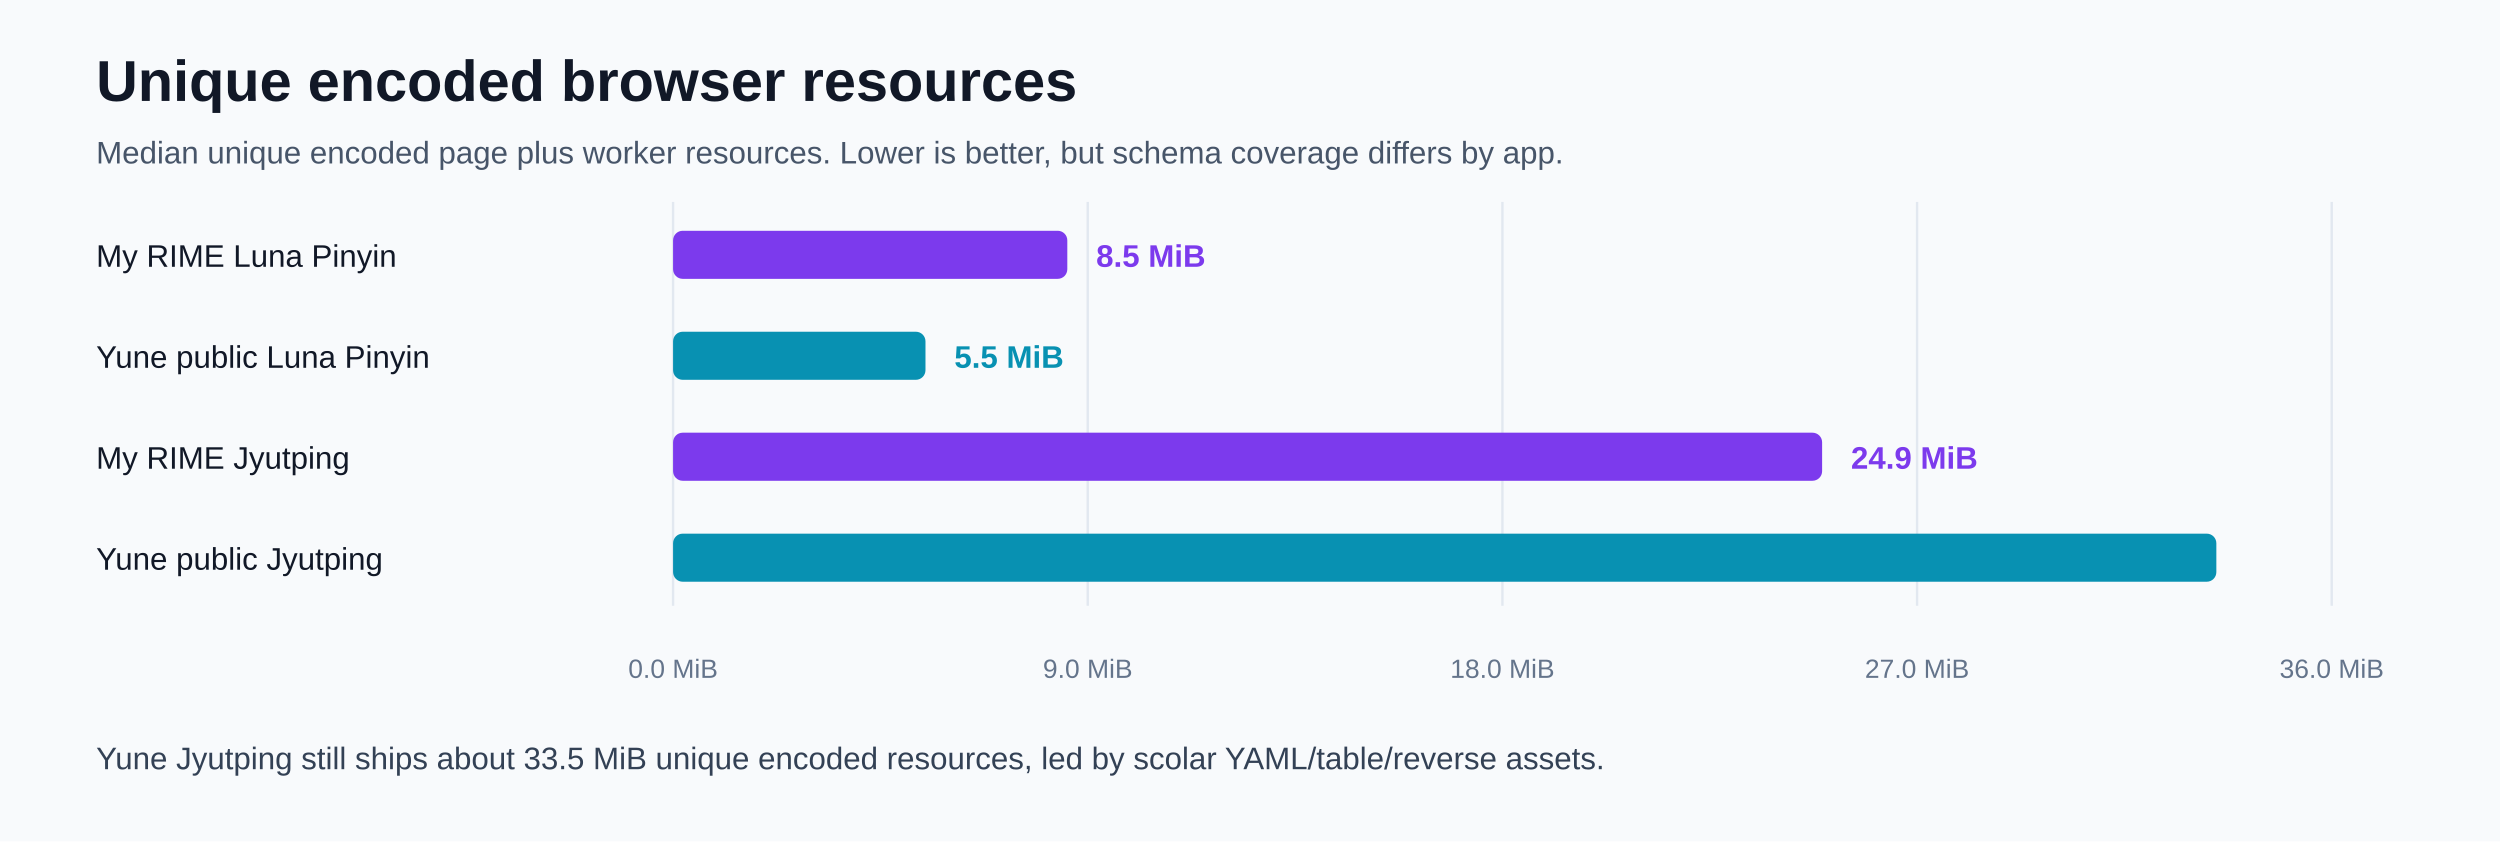
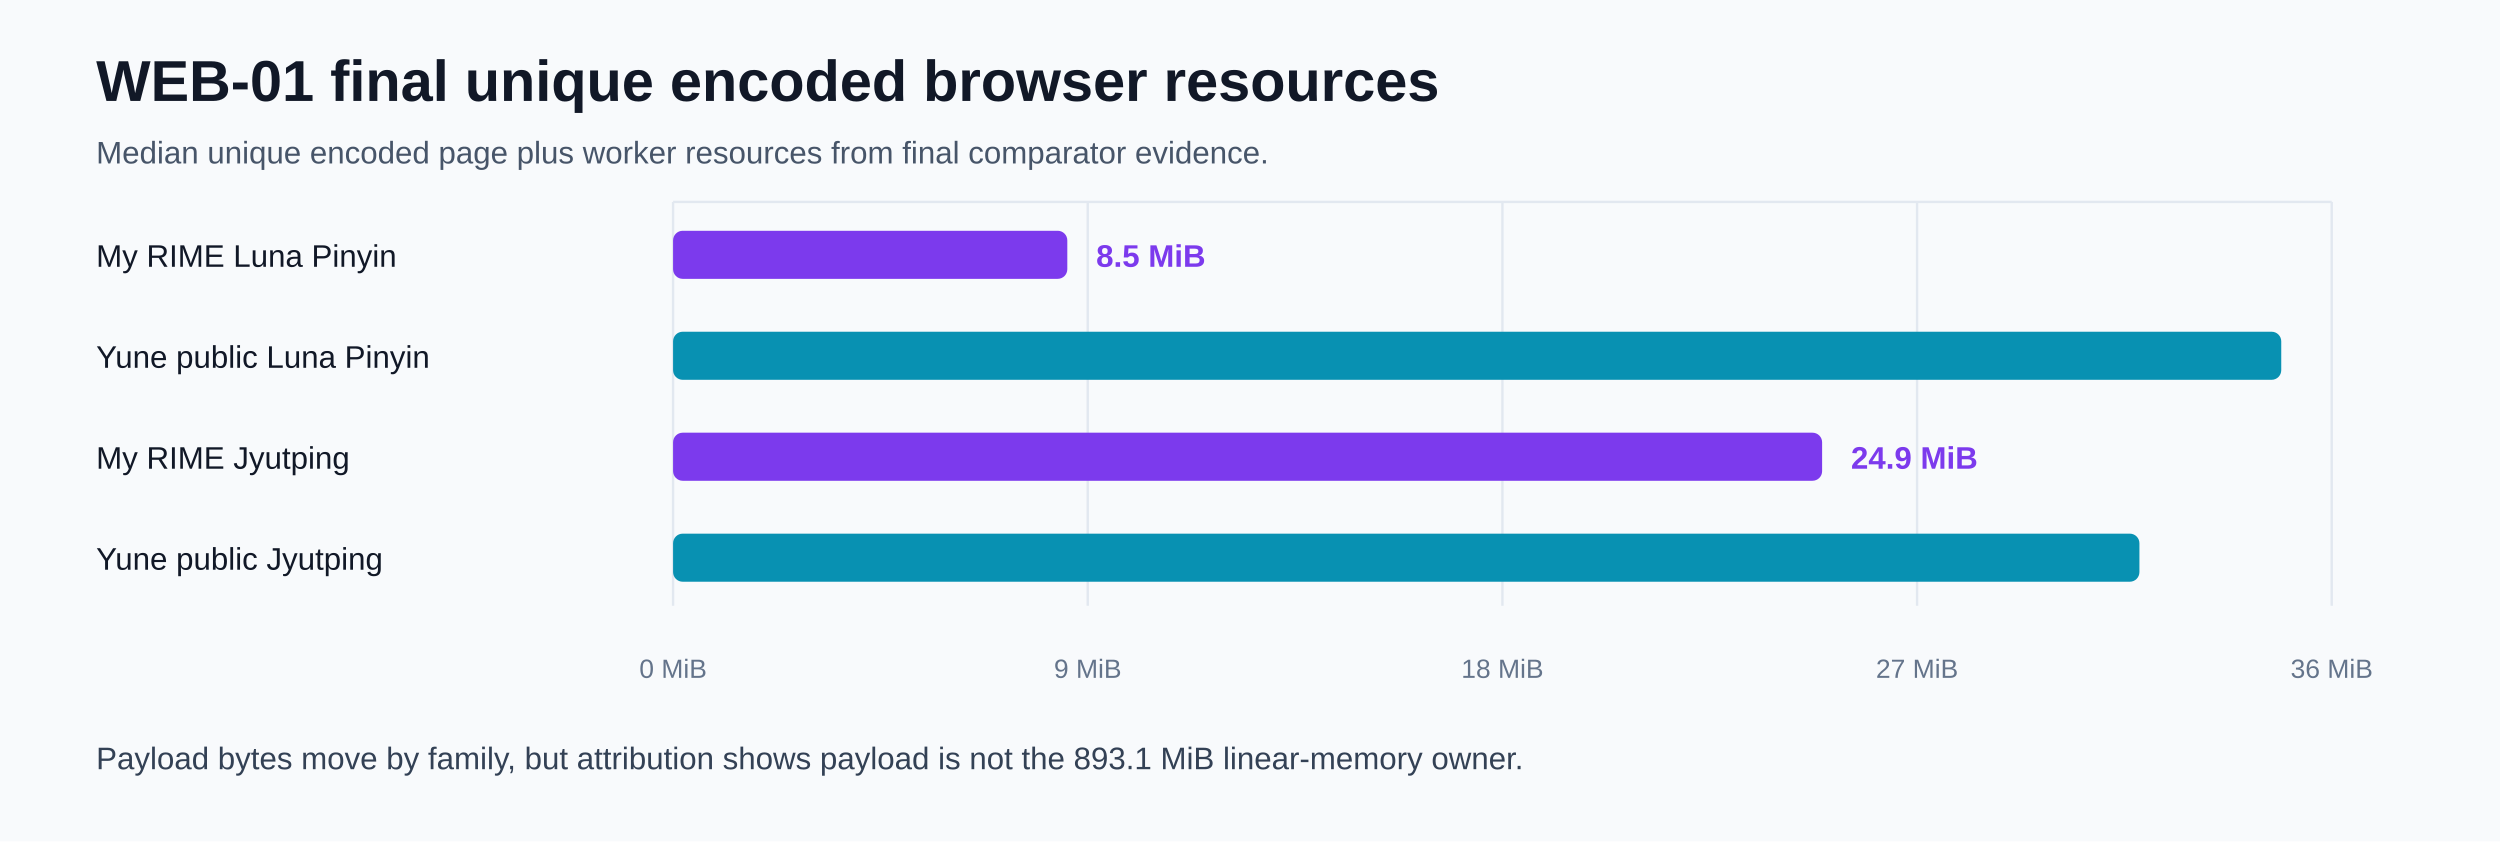
<svg xmlns="http://www.w3.org/2000/svg" width="1040" height="350" viewBox="0 0 1040 350" role="img" aria-labelledby="title desc">
  <rect width="1040" height="350" fill="#f8fafc" />
-   <text x="40" y="42" font-family="Segoe UI, Arial, sans-serif" font-size="24" font-weight="700" fill="#111827">Unique encoded browser resources</text>
-   <text x="40" y="68" font-family="Segoe UI, Arial, sans-serif" font-size="13" fill="#475569">Median unique encoded page plus worker resources. Lower is better, but schema coverage differs by app.</text>
-   <line x1="280.0" x2="280.0" y1="84" y2="252" stroke="#e2e8f0" />
-   <text x="280.0" y="282" text-anchor="middle" font-family="Segoe UI, Arial, sans-serif" font-size="11" fill="#64748b">0.0 MiB</text>
+   <text x="40" y="42" font-family="Segoe UI, Arial, sans-serif" font-size="24" font-weight="700" fill="#111827">WEB-01 final unique encoded browser resources</text>
+   <text x="40" y="68" font-family="Segoe UI, Arial, sans-serif" font-size="13" fill="#475569">Median unique encoded page plus worker resources from final comparator evidence.</text>
+   <line x1="280" x2="970" y1="84" y2="84" stroke="#e2e8f0" />
+   <line x1="280" x2="280" y1="84" y2="252" stroke="#e2e8f0" />
  <line x1="452.5" x2="452.5" y1="84" y2="252" stroke="#e2e8f0" />
-   <text x="452.5" y="282" text-anchor="middle" font-family="Segoe UI, Arial, sans-serif" font-size="11" fill="#64748b">9.0 MiB</text>
-   <line x1="625.0" x2="625.0" y1="84" y2="252" stroke="#e2e8f0" />
-   <text x="625.0" y="282" text-anchor="middle" font-family="Segoe UI, Arial, sans-serif" font-size="11" fill="#64748b">18.0 MiB</text>
+   <line x1="625" x2="625" y1="84" y2="252" stroke="#e2e8f0" />
  <line x1="797.5" x2="797.5" y1="84" y2="252" stroke="#e2e8f0" />
-   <text x="797.5" y="282" text-anchor="middle" font-family="Segoe UI, Arial, sans-serif" font-size="11" fill="#64748b">27.0 MiB</text>
-   <line x1="970.0" x2="970.0" y1="84" y2="252" stroke="#e2e8f0" />
-   <text x="970.0" y="282" text-anchor="middle" font-family="Segoe UI, Arial, sans-serif" font-size="11" fill="#64748b">36.0 MiB</text>
+   <line x1="970" x2="970" y1="84" y2="252" stroke="#e2e8f0" />
+   <text x="280" y="282" text-anchor="middle" font-family="Segoe UI, Arial, sans-serif" font-size="11" fill="#64748b">0 MiB</text>
+   <text x="452.5" y="282" text-anchor="middle" font-family="Segoe UI, Arial, sans-serif" font-size="11" fill="#64748b">9 MiB</text>
+   <text x="625" y="282" text-anchor="middle" font-family="Segoe UI, Arial, sans-serif" font-size="11" fill="#64748b">18 MiB</text>
+   <text x="797.5" y="282" text-anchor="middle" font-family="Segoe UI, Arial, sans-serif" font-size="11" fill="#64748b">27 MiB</text>
+   <text x="970" y="282" text-anchor="middle" font-family="Segoe UI, Arial, sans-serif" font-size="11" fill="#64748b">36 MiB</text>
  <text x="40" y="111" font-family="Segoe UI, Arial, sans-serif" font-size="13" fill="#111827">My RIME Luna Pinyin</text>
  <rect x="280" y="96" width="164" height="20" rx="4" fill="#7c3aed" />
  <text x="456" y="111" font-family="Segoe UI, Arial, sans-serif" font-size="13" font-weight="600" fill="#7c3aed">8.5 MiB</text>
  <text x="40" y="153" font-family="Segoe UI, Arial, sans-serif" font-size="13" fill="#111827">Yune public Luna Pinyin</text>
-   <rect x="280" y="138" width="105" height="20" rx="4" fill="#0891b2" />
-   <text x="397" y="153" font-family="Segoe UI, Arial, sans-serif" font-size="13" font-weight="600" fill="#0891b2">5.5 MiB</text>
+   <rect x="280" y="138" width="669" height="20" rx="4" fill="#0891b2" />
+   <text x="830" y="153" font-family="Segoe UI, Arial, sans-serif" font-size="13" font-weight="600" fill="#0891b2">34.9 MiB</text>
  <text x="40" y="195" font-family="Segoe UI, Arial, sans-serif" font-size="13" fill="#111827">My RIME Jyutping</text>
  <rect x="280" y="180" width="478" height="20" rx="4" fill="#7c3aed" />
  <text x="770" y="195" font-family="Segoe UI, Arial, sans-serif" font-size="13" font-weight="600" fill="#7c3aed">24.9 MiB</text>
  <text x="40" y="237" font-family="Segoe UI, Arial, sans-serif" font-size="13" fill="#111827">Yune public Jyutping</text>
-   <rect x="280" y="222" width="642" height="20" rx="4" fill="#0891b2" />
-   <text x="830" y="237" font-family="Segoe UI, Arial, sans-serif" font-size="13" font-weight="600" fill="#0891b2">33.5 MiB</text>
-   <text x="40" y="320" font-family="Segoe UI, Arial, sans-serif" font-size="13" fill="#334155">Yune Jyutping still ships about 33.5 MiB unique encoded resources, led by scolar YAML/table/reverse assets.</text>
+   <rect x="280" y="222" width="610" height="20" rx="4" fill="#0891b2" />
+   <text x="830" y="237" font-family="Segoe UI, Arial, sans-serif" font-size="13" font-weight="600" fill="#0891b2">31.8 MiB</text>
+   <text x="40" y="320" font-family="Segoe UI, Arial, sans-serif" font-size="13" fill="#334155">Payload bytes move by family, but attribution shows payload is not the 893.1 MiB linear-memory owner.</text>
</svg>
